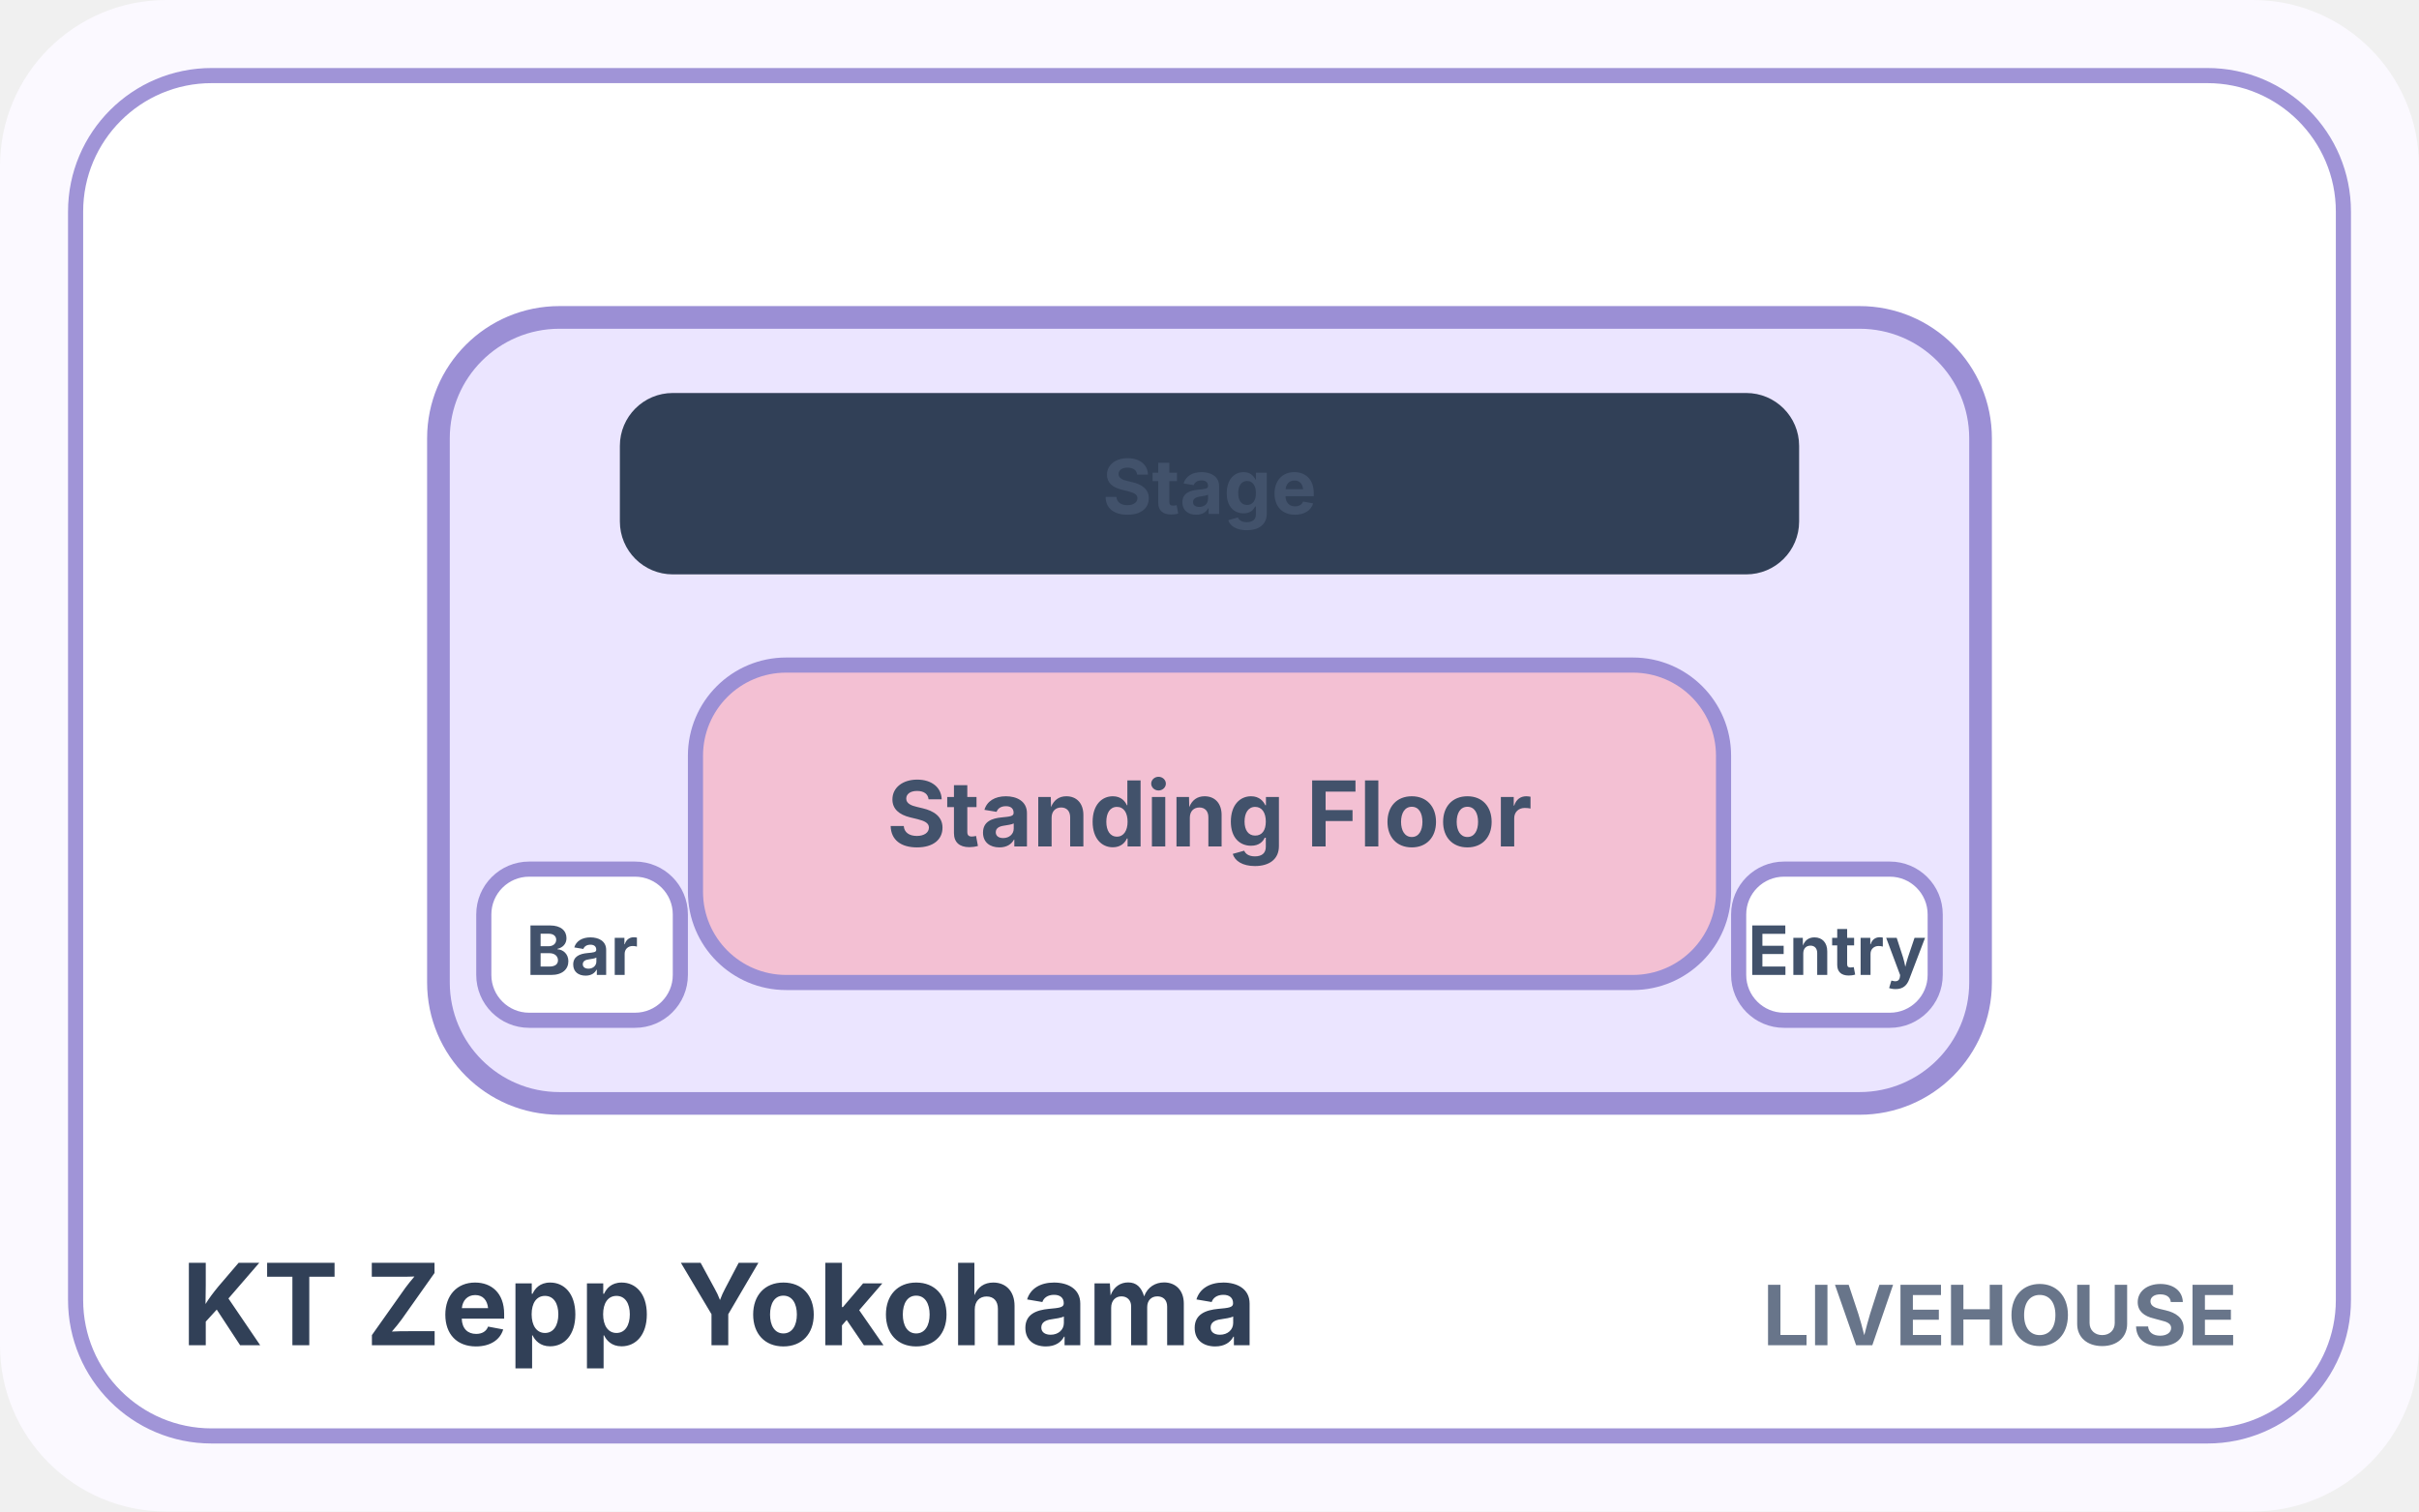
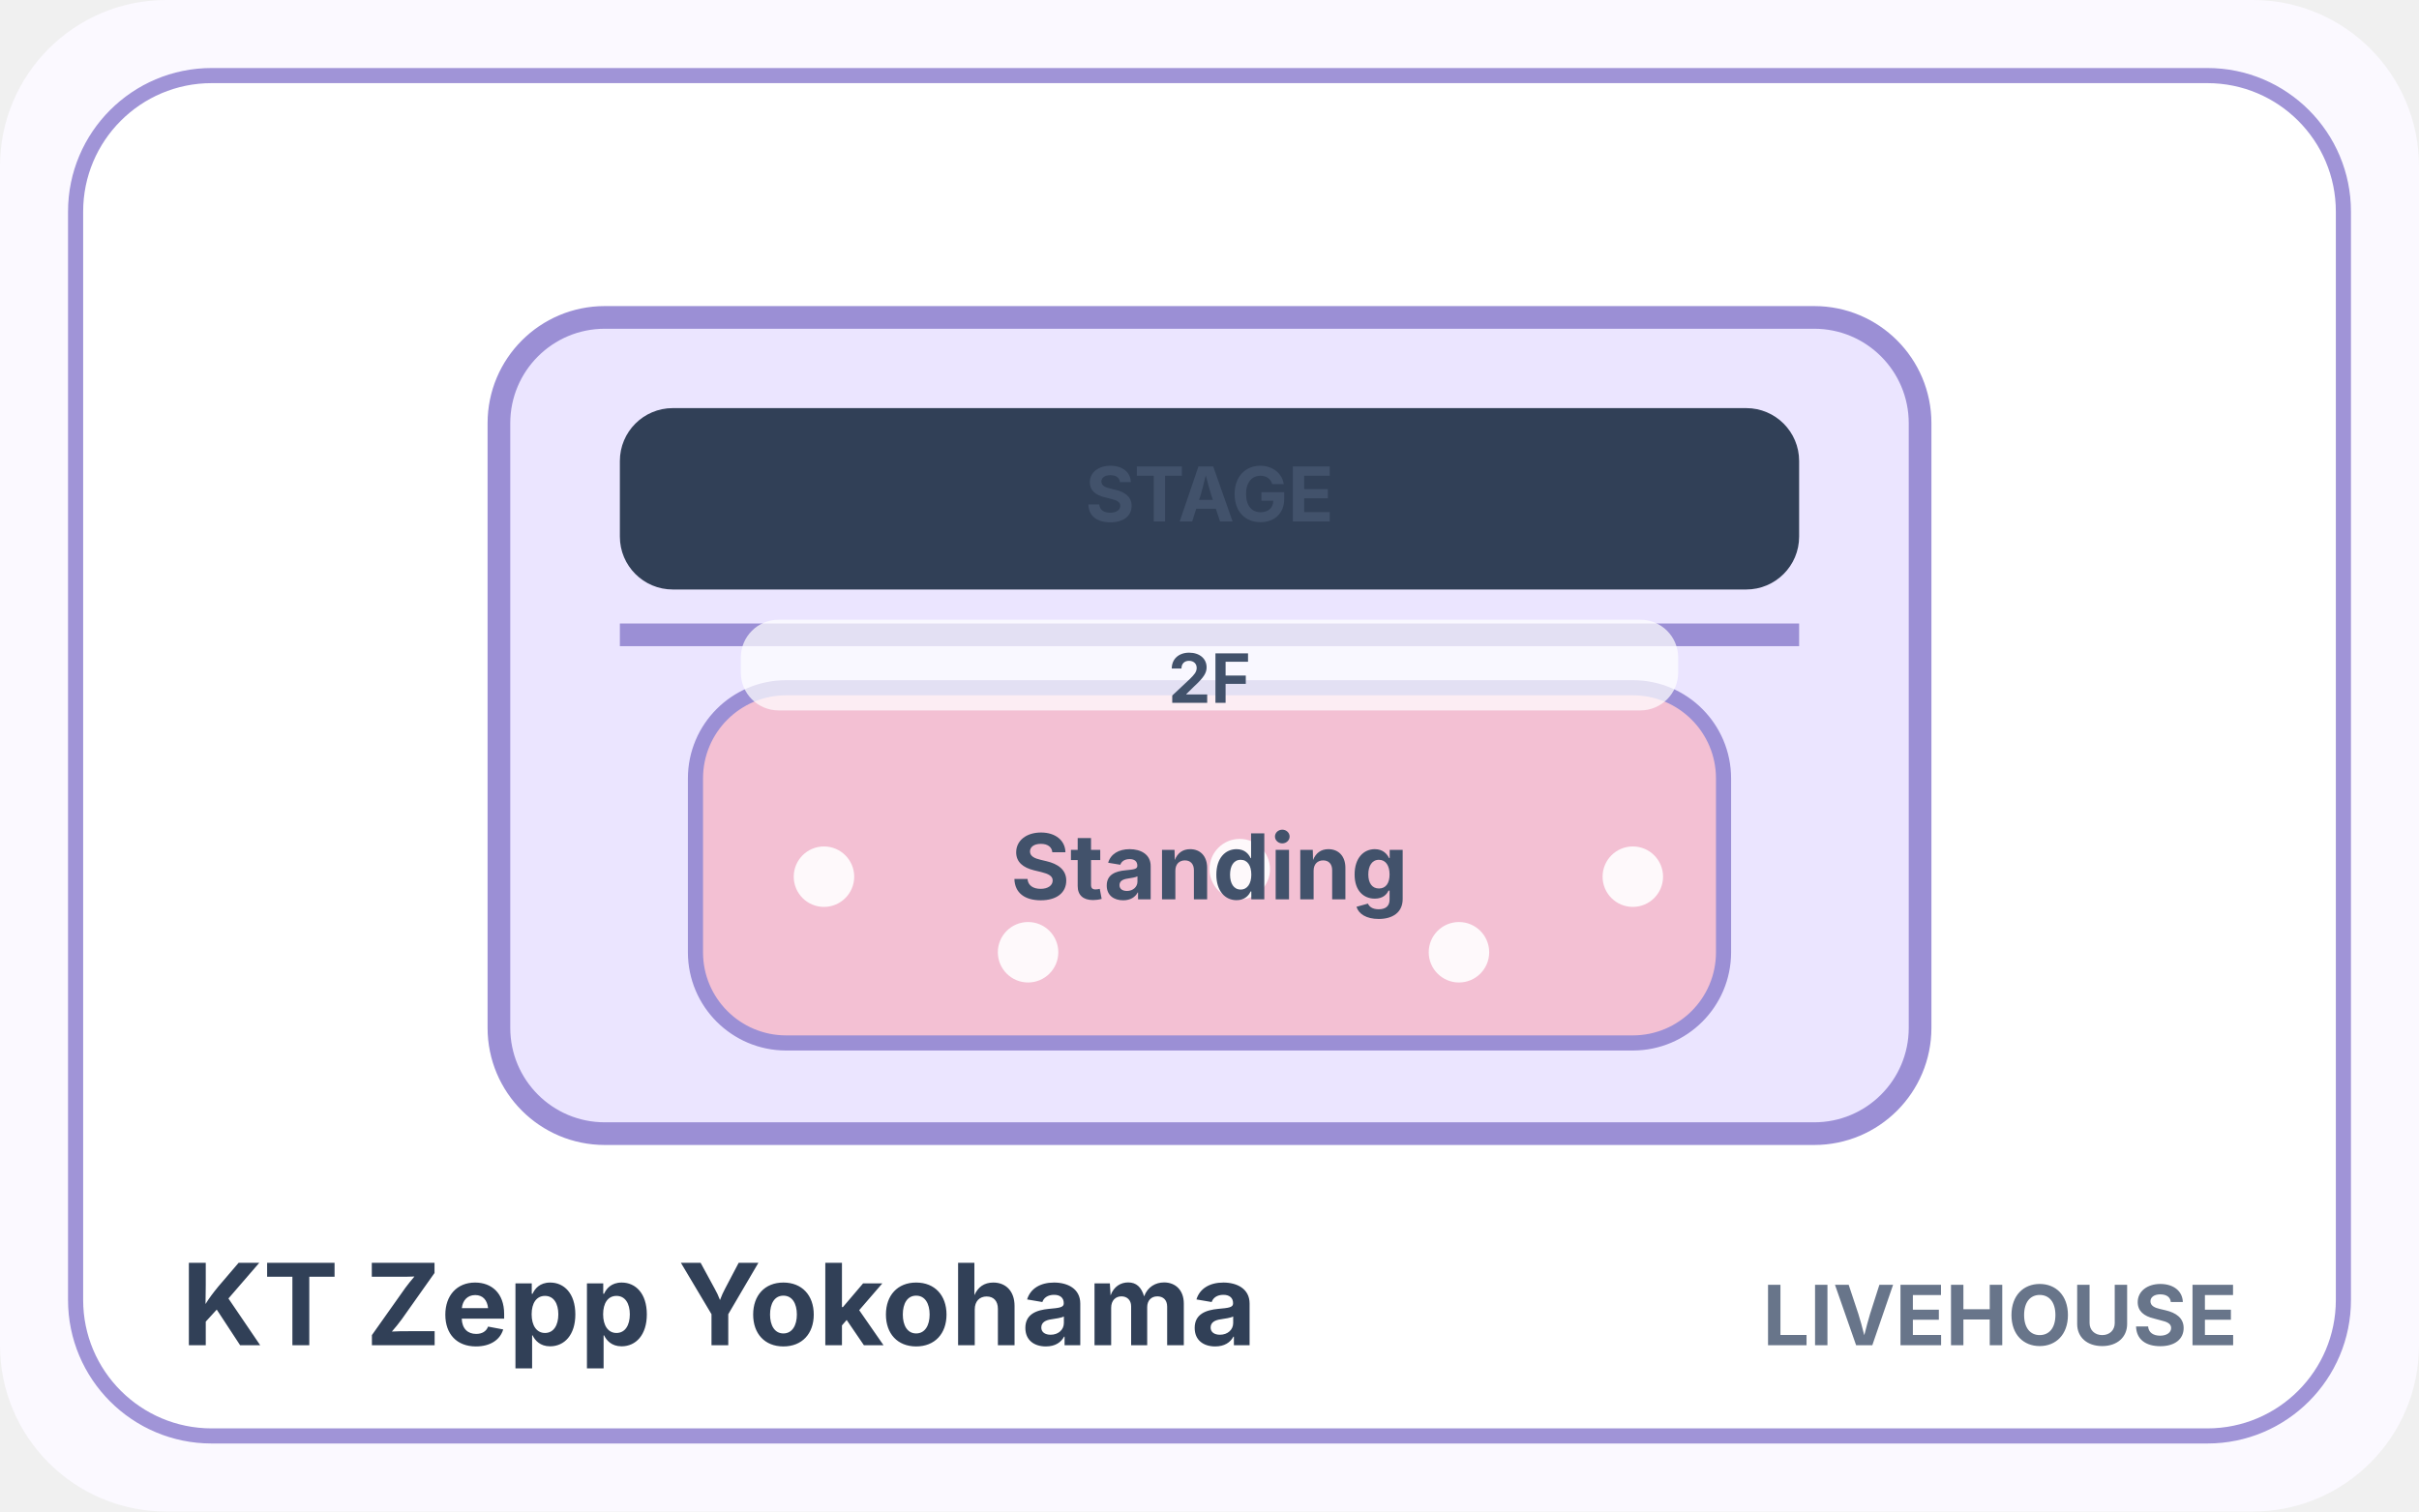
<svg xmlns="http://www.w3.org/2000/svg" viewBox="0 0 320 200" role="img" aria-labelledby="title desc">
  <rect width="320" height="200" rx="22" fill="#fbf9ff" />
  <rect x="10" y="10" width="300" height="180" rx="18" fill="white" stroke="#9b8fd5" stroke-width="2" opacity="0.95" />
-   <rect x="58" y="42" width="204" height="104" rx="16" fill="#ebe5ff" stroke="#9b8fd5" stroke-width="3" />
-   <rect x="82" y="52" width="156" height="24" rx="7" fill="#314057" />
-   <rect x="92" y="88" width="136" height="42" rx="12" fill="#f3c0d3" stroke="#9b8fd5" stroke-width="2" />
-   <rect x="64" y="115" width="26" height="20" rx="6" fill="white" stroke="#9b8fd5" stroke-width="2" />
-   <rect x="230" y="115" width="26" height="20" rx="6" fill="white" stroke="#9b8fd5" stroke-width="2" />
-   <text x="160" y="68" text-anchor="middle" fill="#42526b" font-family="Inter, Arial, sans-serif" font-size="10" font-weight="700">Stage</text>
-   <text x="160" y="112" text-anchor="middle" fill="#42526b" font-family="Inter, Arial, sans-serif" font-size="12" font-weight="700">Standing Floor</text>
-   <text x="77" y="129" text-anchor="middle" fill="#42526b" font-family="Inter, Arial, sans-serif" font-size="9" font-weight="700">Bar</text>
-   <text x="243" y="129" text-anchor="middle" fill="#42526b" font-family="Inter, Arial, sans-serif" font-size="9" font-weight="700">Entry</text>
+   <rect x="66" y="42" width="188" height="108" rx="14" fill="#ebe5ff" stroke="#9b8fd5" stroke-width="3" />
+   <rect x="82" y="54" width="156" height="24" rx="7" fill="#314057" />
+   <rect x="92" y="91" width="136" height="47" rx="12" fill="#f3c0d3" stroke="#9b8fd5" stroke-width="2" />
+   <path d="M82 84 H238" stroke="#9b8fd5" stroke-width="3" />
+   <rect x="98" y="82" width="124" height="12" rx="5" fill="white" opacity="0.72" />
+   <circle cx="109" cy="116" r="4" fill="white" opacity="0.9" />
+   <circle cx="136" cy="126" r="4" fill="white" opacity="0.9" />
+   <circle cx="164" cy="115" r="4" fill="white" opacity="0.9" />
+   <circle cx="193" cy="126" r="4" fill="white" opacity="0.9" />
+   <circle cx="216" cy="116" r="4" fill="white" opacity="0.9" />
+   <text x="160" y="69" text-anchor="middle" fill="#42526b" font-family="Inter, Arial, sans-serif" font-size="10" font-weight="700">STAGE</text>
+   <text x="160" y="119" text-anchor="middle" fill="#42526b" font-family="Inter, Arial, sans-serif" font-size="12" font-weight="700">Standing</text>
+   <text x="160" y="93" text-anchor="middle" fill="#42526b" font-family="Inter, Arial, sans-serif" font-size="9" font-weight="700">2F</text>
  <text x="24" y="178" fill="#314057" font-family="Inter, Arial, sans-serif" font-size="15" font-weight="700">KT Zepp Yokohama</text>
  <text x="296" y="178" text-anchor="end" fill="#68758a" font-family="Inter, Arial, sans-serif" font-size="11" font-weight="700">LIVEHOUSE</text>
</svg>
